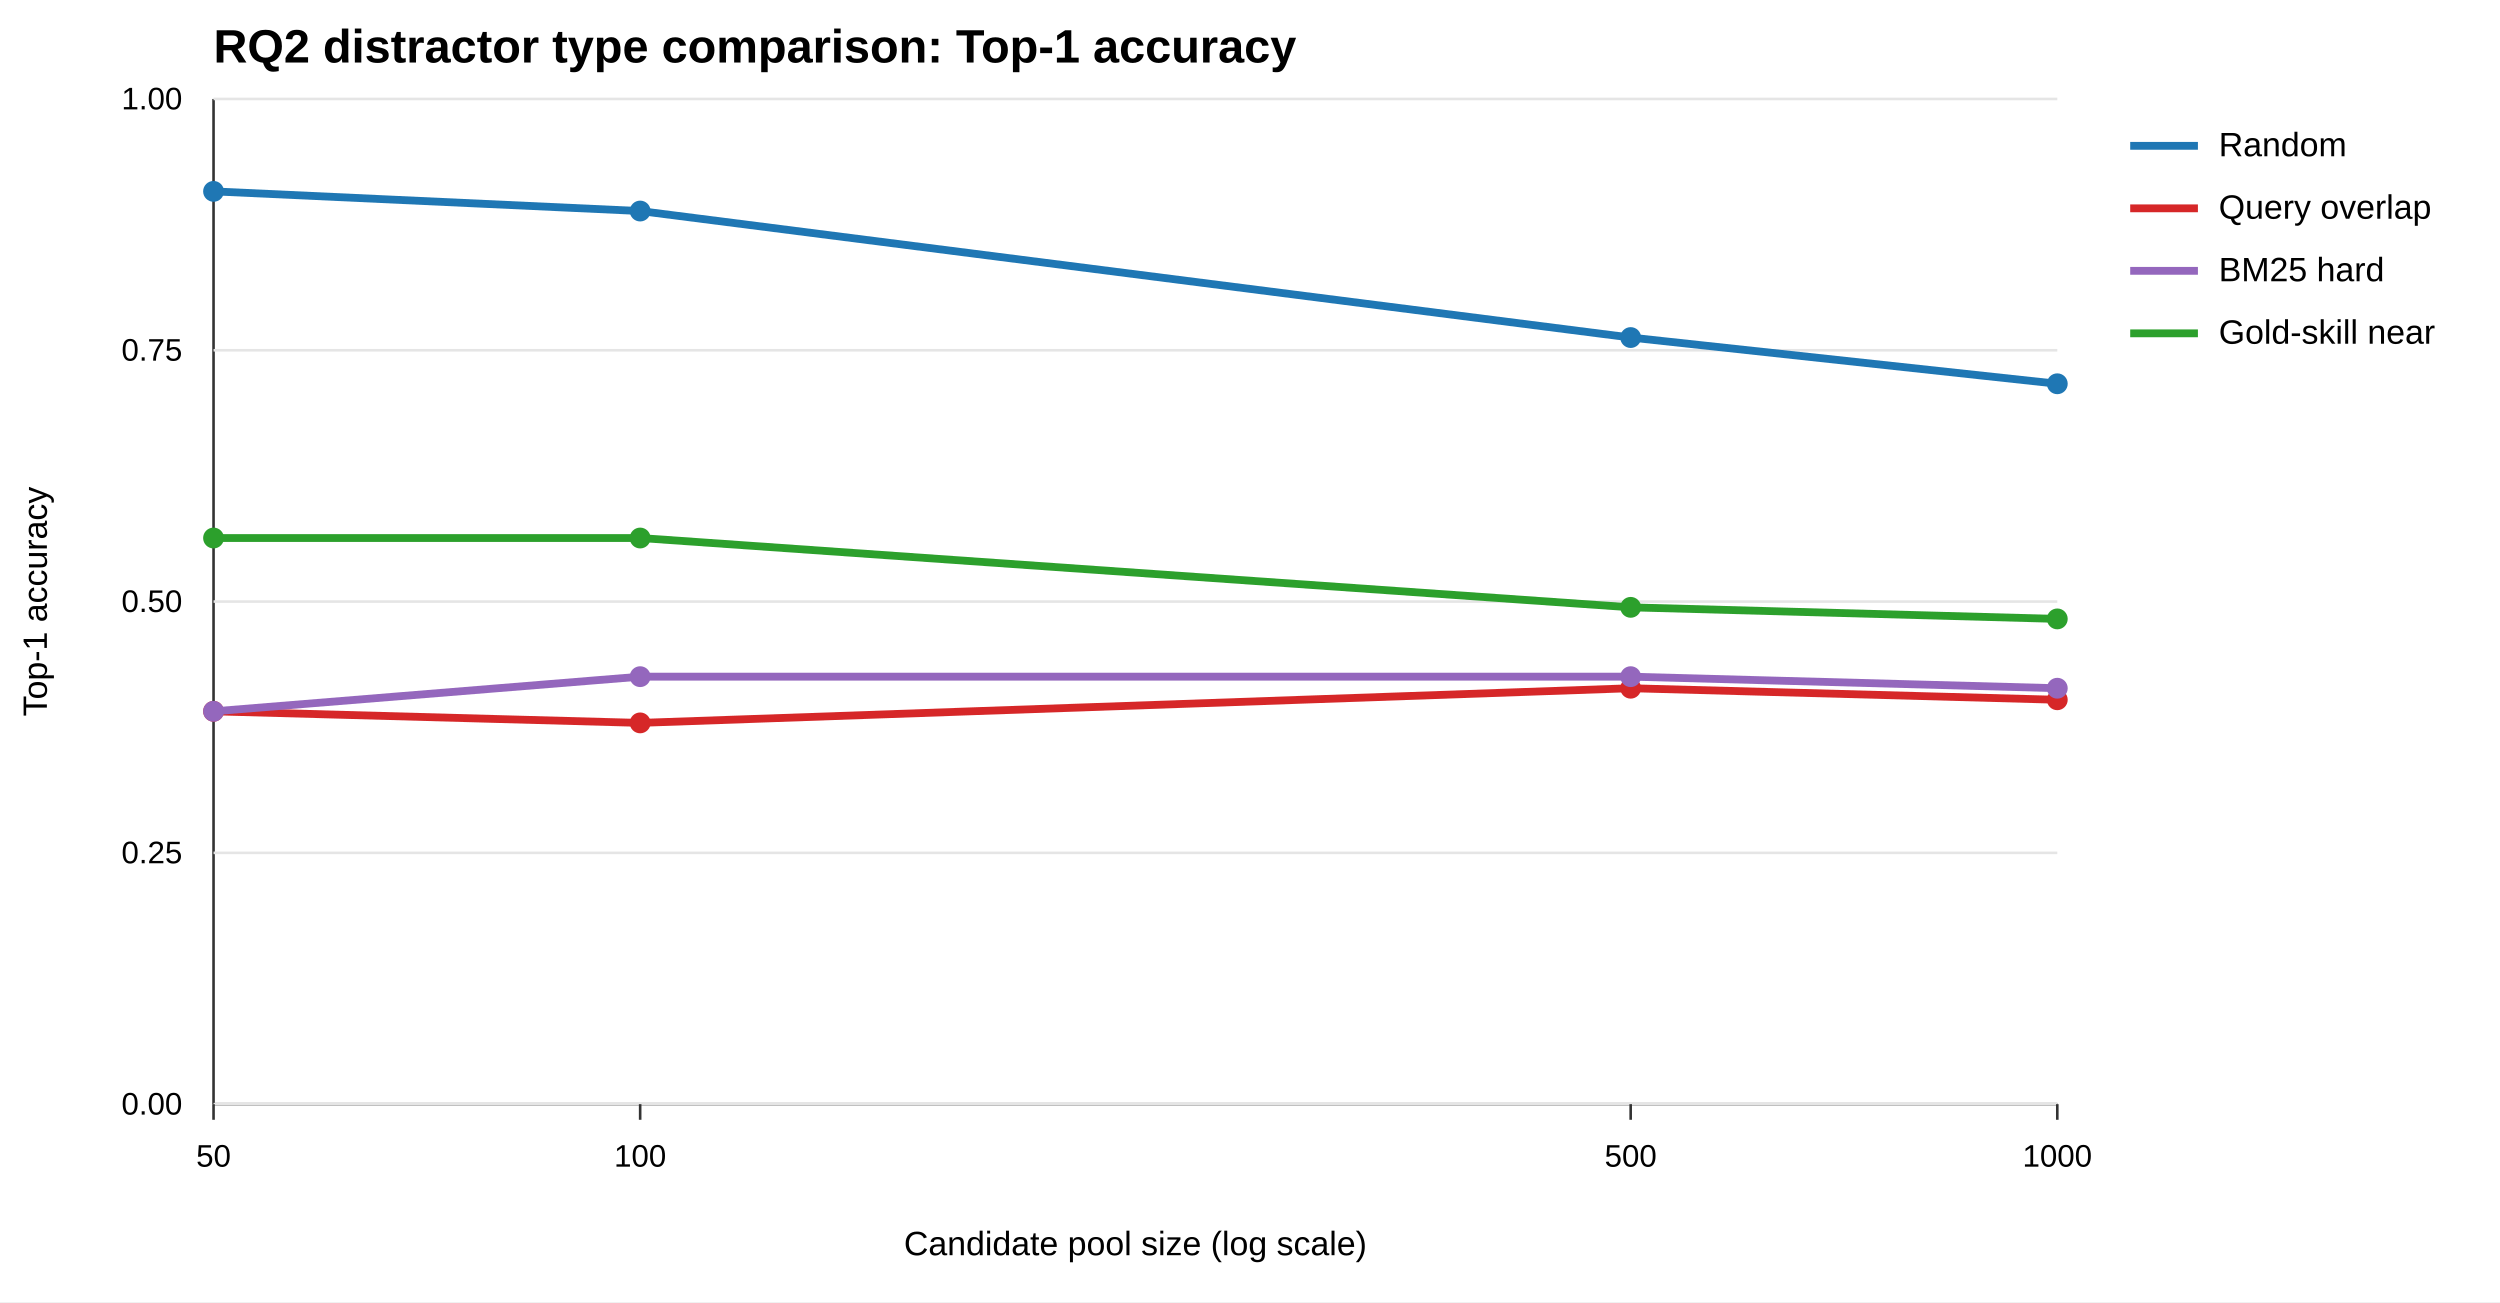
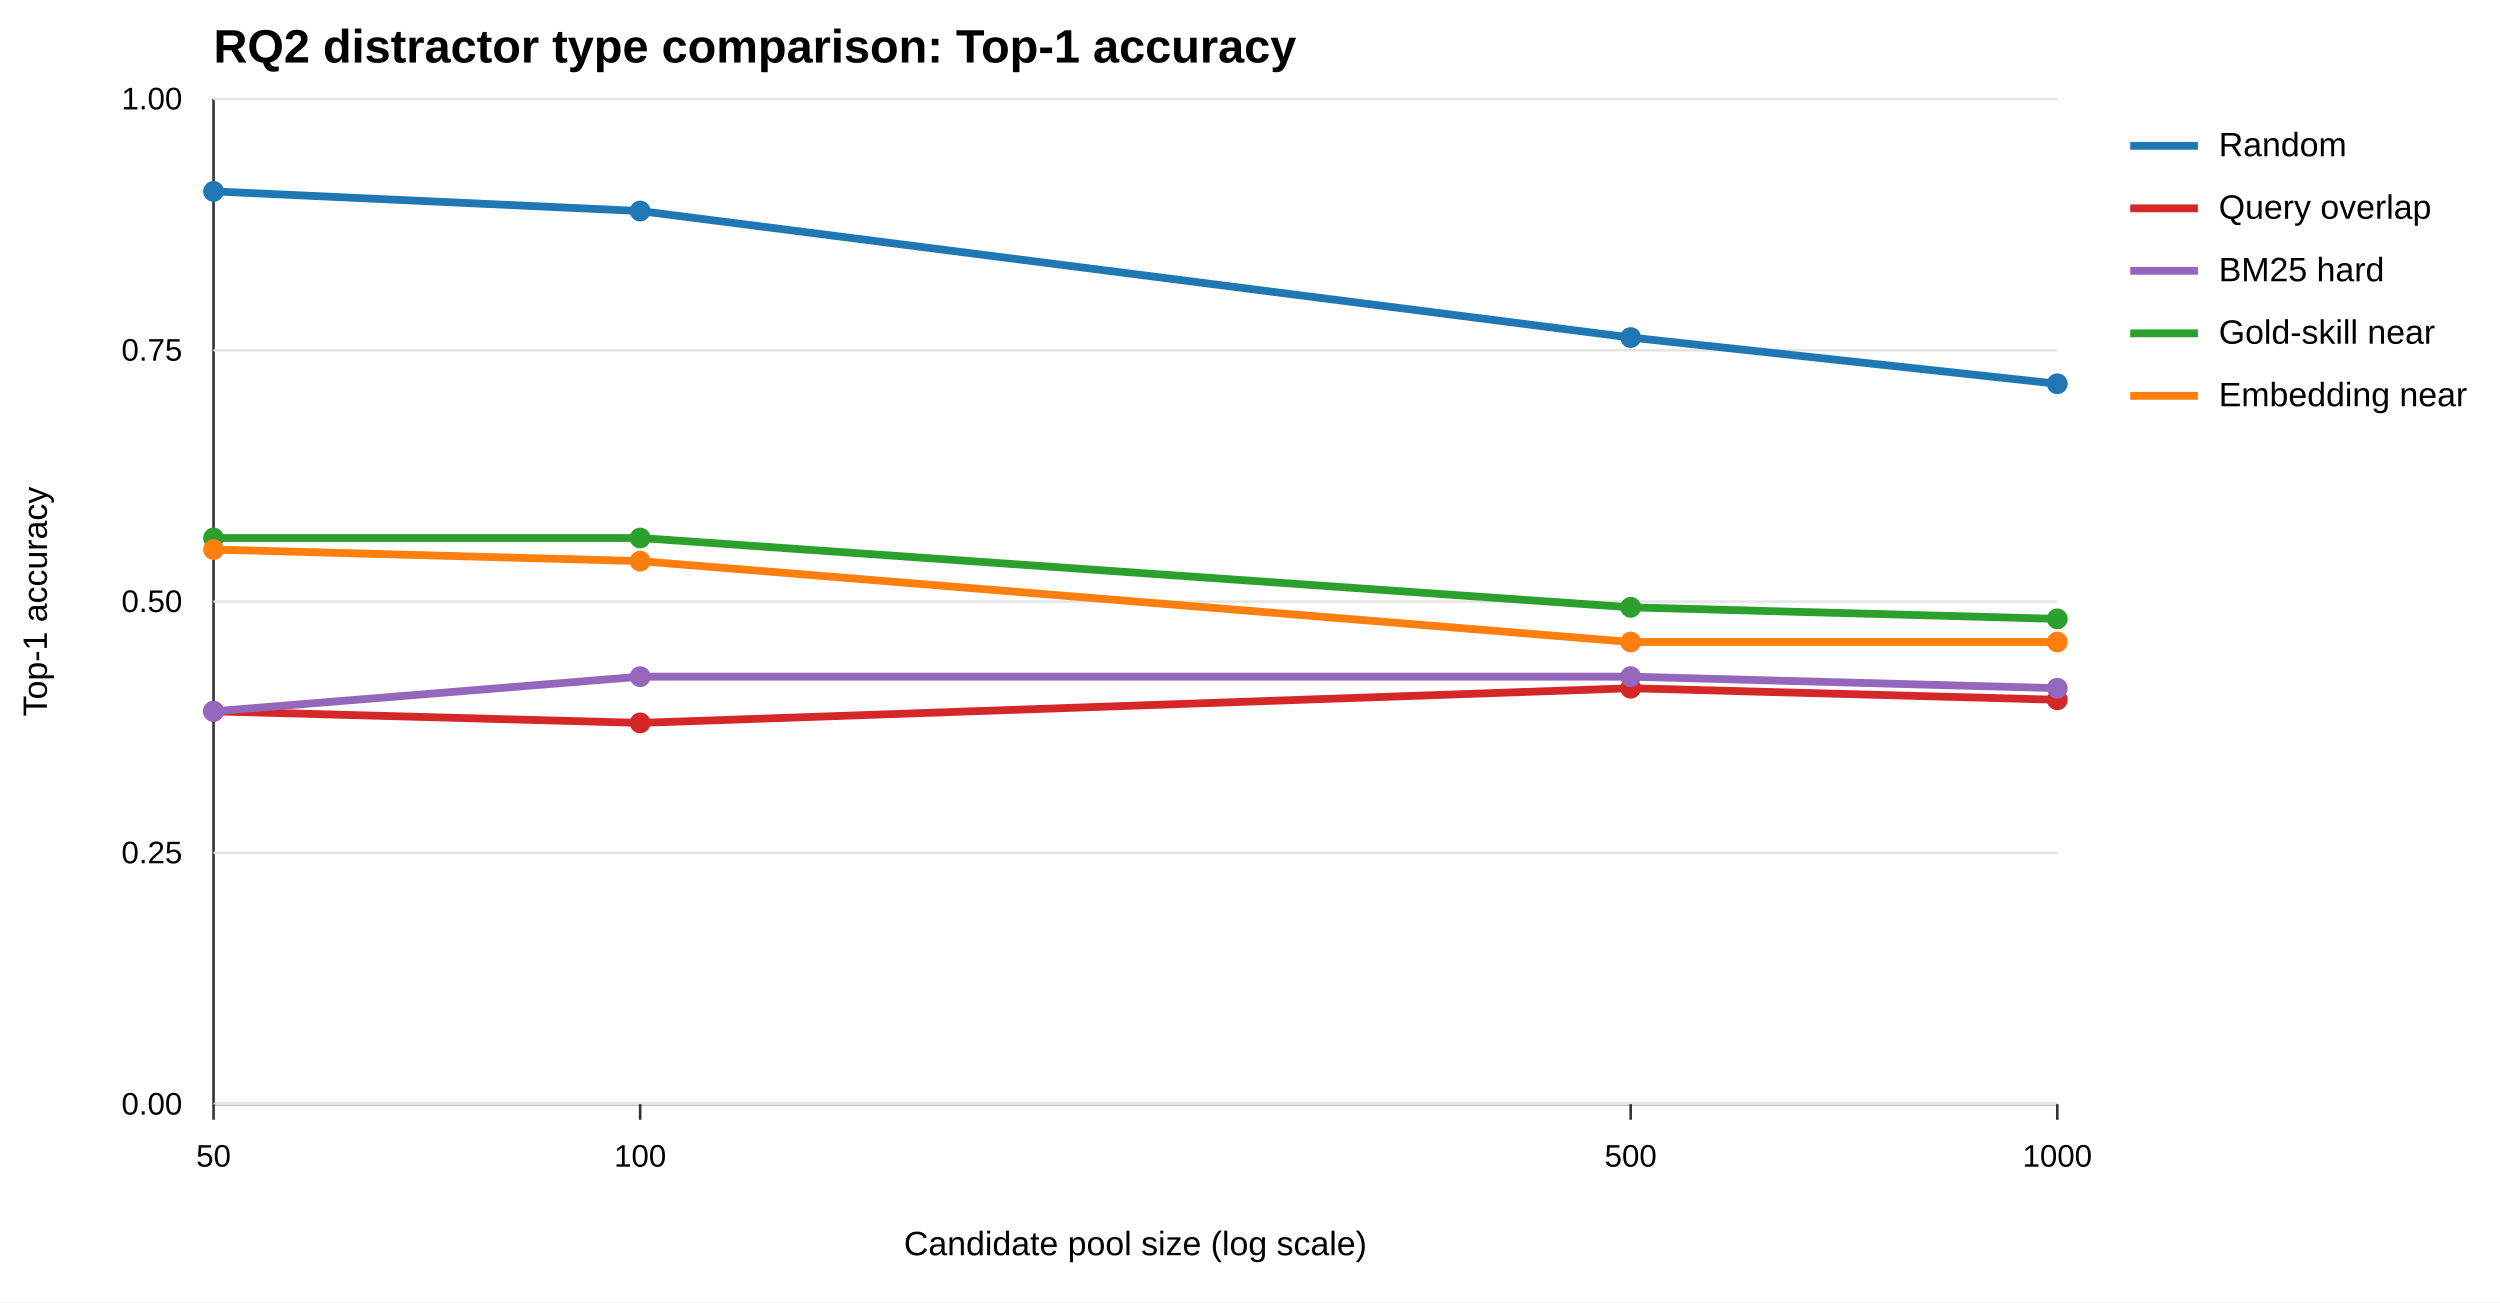
<svg xmlns="http://www.w3.org/2000/svg" width="960" height="500" viewBox="0 0 960 500">
  <rect width="100%" height="100%" fill="white" />
  <text x="82" y="24" font-family="Arial" font-size="18" font-weight="700">RQ2 distractor type comparison: Top-1 accuracy</text>
  <line x1="82" y1="38" x2="82" y2="424" stroke="#333" />
  <line x1="82" y1="424" x2="790" y2="424" stroke="#333" />
  <line x1="82" y1="424.00" x2="790" y2="424.00" stroke="#e5e5e5" />
  <text x="70" y="428.00" text-anchor="end" font-family="Arial" font-size="12">0.00</text>
  <line x1="82" y1="327.50" x2="790" y2="327.50" stroke="#e5e5e5" />
  <text x="70" y="331.50" text-anchor="end" font-family="Arial" font-size="12">0.25</text>
  <line x1="82" y1="231.00" x2="790" y2="231.00" stroke="#e5e5e5" />
  <text x="70" y="235.00" text-anchor="end" font-family="Arial" font-size="12">0.50</text>
  <line x1="82" y1="134.50" x2="790" y2="134.50" stroke="#e5e5e5" />
  <text x="70" y="138.50" text-anchor="end" font-family="Arial" font-size="12">0.75</text>
  <line x1="82" y1="38.00" x2="790" y2="38.00" stroke="#e5e5e5" />
  <text x="70" y="42.00" text-anchor="end" font-family="Arial" font-size="12">1.00</text>
  <line x1="82.00" y1="424" x2="82.00" y2="430" stroke="#333" />
  <text x="82.00" y="448" text-anchor="middle" font-family="Arial" font-size="12">50</text>
  <line x1="245.82" y1="424" x2="245.82" y2="430" stroke="#333" />
  <text x="245.82" y="448" text-anchor="middle" font-family="Arial" font-size="12">100</text>
  <line x1="626.18" y1="424" x2="626.18" y2="430" stroke="#333" />
  <text x="626.18" y="448" text-anchor="middle" font-family="Arial" font-size="12">500</text>
  <line x1="790.00" y1="424" x2="790.00" y2="430" stroke="#333" />
  <text x="790.00" y="448" text-anchor="middle" font-family="Arial" font-size="12">1000</text>
  <polyline fill="none" stroke="#1f77b4" stroke-width="3" points="82.00,73.49 245.82,81.04 626.18,129.62 790.00,147.37" />
  <circle cx="82.00" cy="73.49" r="4" fill="#1f77b4" />
  <circle cx="245.82" cy="81.04" r="4" fill="#1f77b4" />
  <circle cx="626.18" cy="129.62" r="4" fill="#1f77b4" />
  <circle cx="790.00" cy="147.37" r="4" fill="#1f77b4" />
  <polyline fill="none" stroke="#d62728" stroke-width="3" points="82.00,273.15 245.82,277.59 626.18,264.28 790.00,268.71" />
  <circle cx="82.00" cy="273.15" r="4" fill="#d62728" />
  <circle cx="245.82" cy="277.59" r="4" fill="#d62728" />
  <circle cx="626.18" cy="264.28" r="4" fill="#d62728" />
  <circle cx="790.00" cy="268.71" r="4" fill="#d62728" />
  <polyline fill="none" stroke="#9467bd" stroke-width="3" points="82.00,273.15 245.82,259.84 626.18,259.84 790.00,264.28" />
  <circle cx="82.00" cy="273.15" r="4" fill="#9467bd" />
  <circle cx="245.82" cy="259.84" r="4" fill="#9467bd" />
  <circle cx="626.18" cy="259.84" r="4" fill="#9467bd" />
  <circle cx="790.00" cy="264.28" r="4" fill="#9467bd" />
  <polyline fill="none" stroke="#2ca02c" stroke-width="3" points="82.00,206.60 245.82,206.60 626.18,233.22 790.00,237.66" />
  <circle cx="82.00" cy="206.60" r="4" fill="#2ca02c" />
  <circle cx="245.82" cy="206.60" r="4" fill="#2ca02c" />
  <circle cx="626.18" cy="233.22" r="4" fill="#2ca02c" />
  <circle cx="790.00" cy="237.66" r="4" fill="#2ca02c" />
+   <polyline fill="none" stroke="#ff7f0e" stroke-width="3" points="82.00,211.03 245.82,215.47 626.18,246.53 790.00,246.53" />
+   <circle cx="82.00" cy="211.03" r="4" fill="#ff7f0e" />
+   <circle cx="245.82" cy="215.47" r="4" fill="#ff7f0e" />
+   <circle cx="626.18" cy="246.53" r="4" fill="#ff7f0e" />
+   <circle cx="790.00" cy="246.53" r="4" fill="#ff7f0e" />
  <line x1="818" y1="56" x2="844" y2="56" stroke="#1f77b4" stroke-width="3" />
  <text x="852" y="60" font-family="Arial" font-size="13">Random</text>
  <line x1="818" y1="80" x2="844" y2="80" stroke="#d62728" stroke-width="3" />
  <text x="852" y="84" font-family="Arial" font-size="13">Query overlap</text>
  <line x1="818" y1="104" x2="844" y2="104" stroke="#9467bd" stroke-width="3" />
  <text x="852" y="108" font-family="Arial" font-size="13">BM25 hard</text>
  <line x1="818" y1="128" x2="844" y2="128" stroke="#2ca02c" stroke-width="3" />
  <text x="852" y="132" font-family="Arial" font-size="13">Gold-skill near</text>
+   <line x1="818" y1="152" x2="844" y2="152" stroke="#ff7f0e" stroke-width="3" />
+   <text x="852" y="156" font-family="Arial" font-size="13">Embedding near</text>
  <text x="436.00" y="482" text-anchor="middle" font-family="Arial" font-size="13">Candidate pool size (log scale)</text>
  <text x="18" y="231.00" transform="rotate(-90 18,231.00)" text-anchor="middle" font-family="Arial" font-size="13">Top-1 accuracy</text>
</svg>
